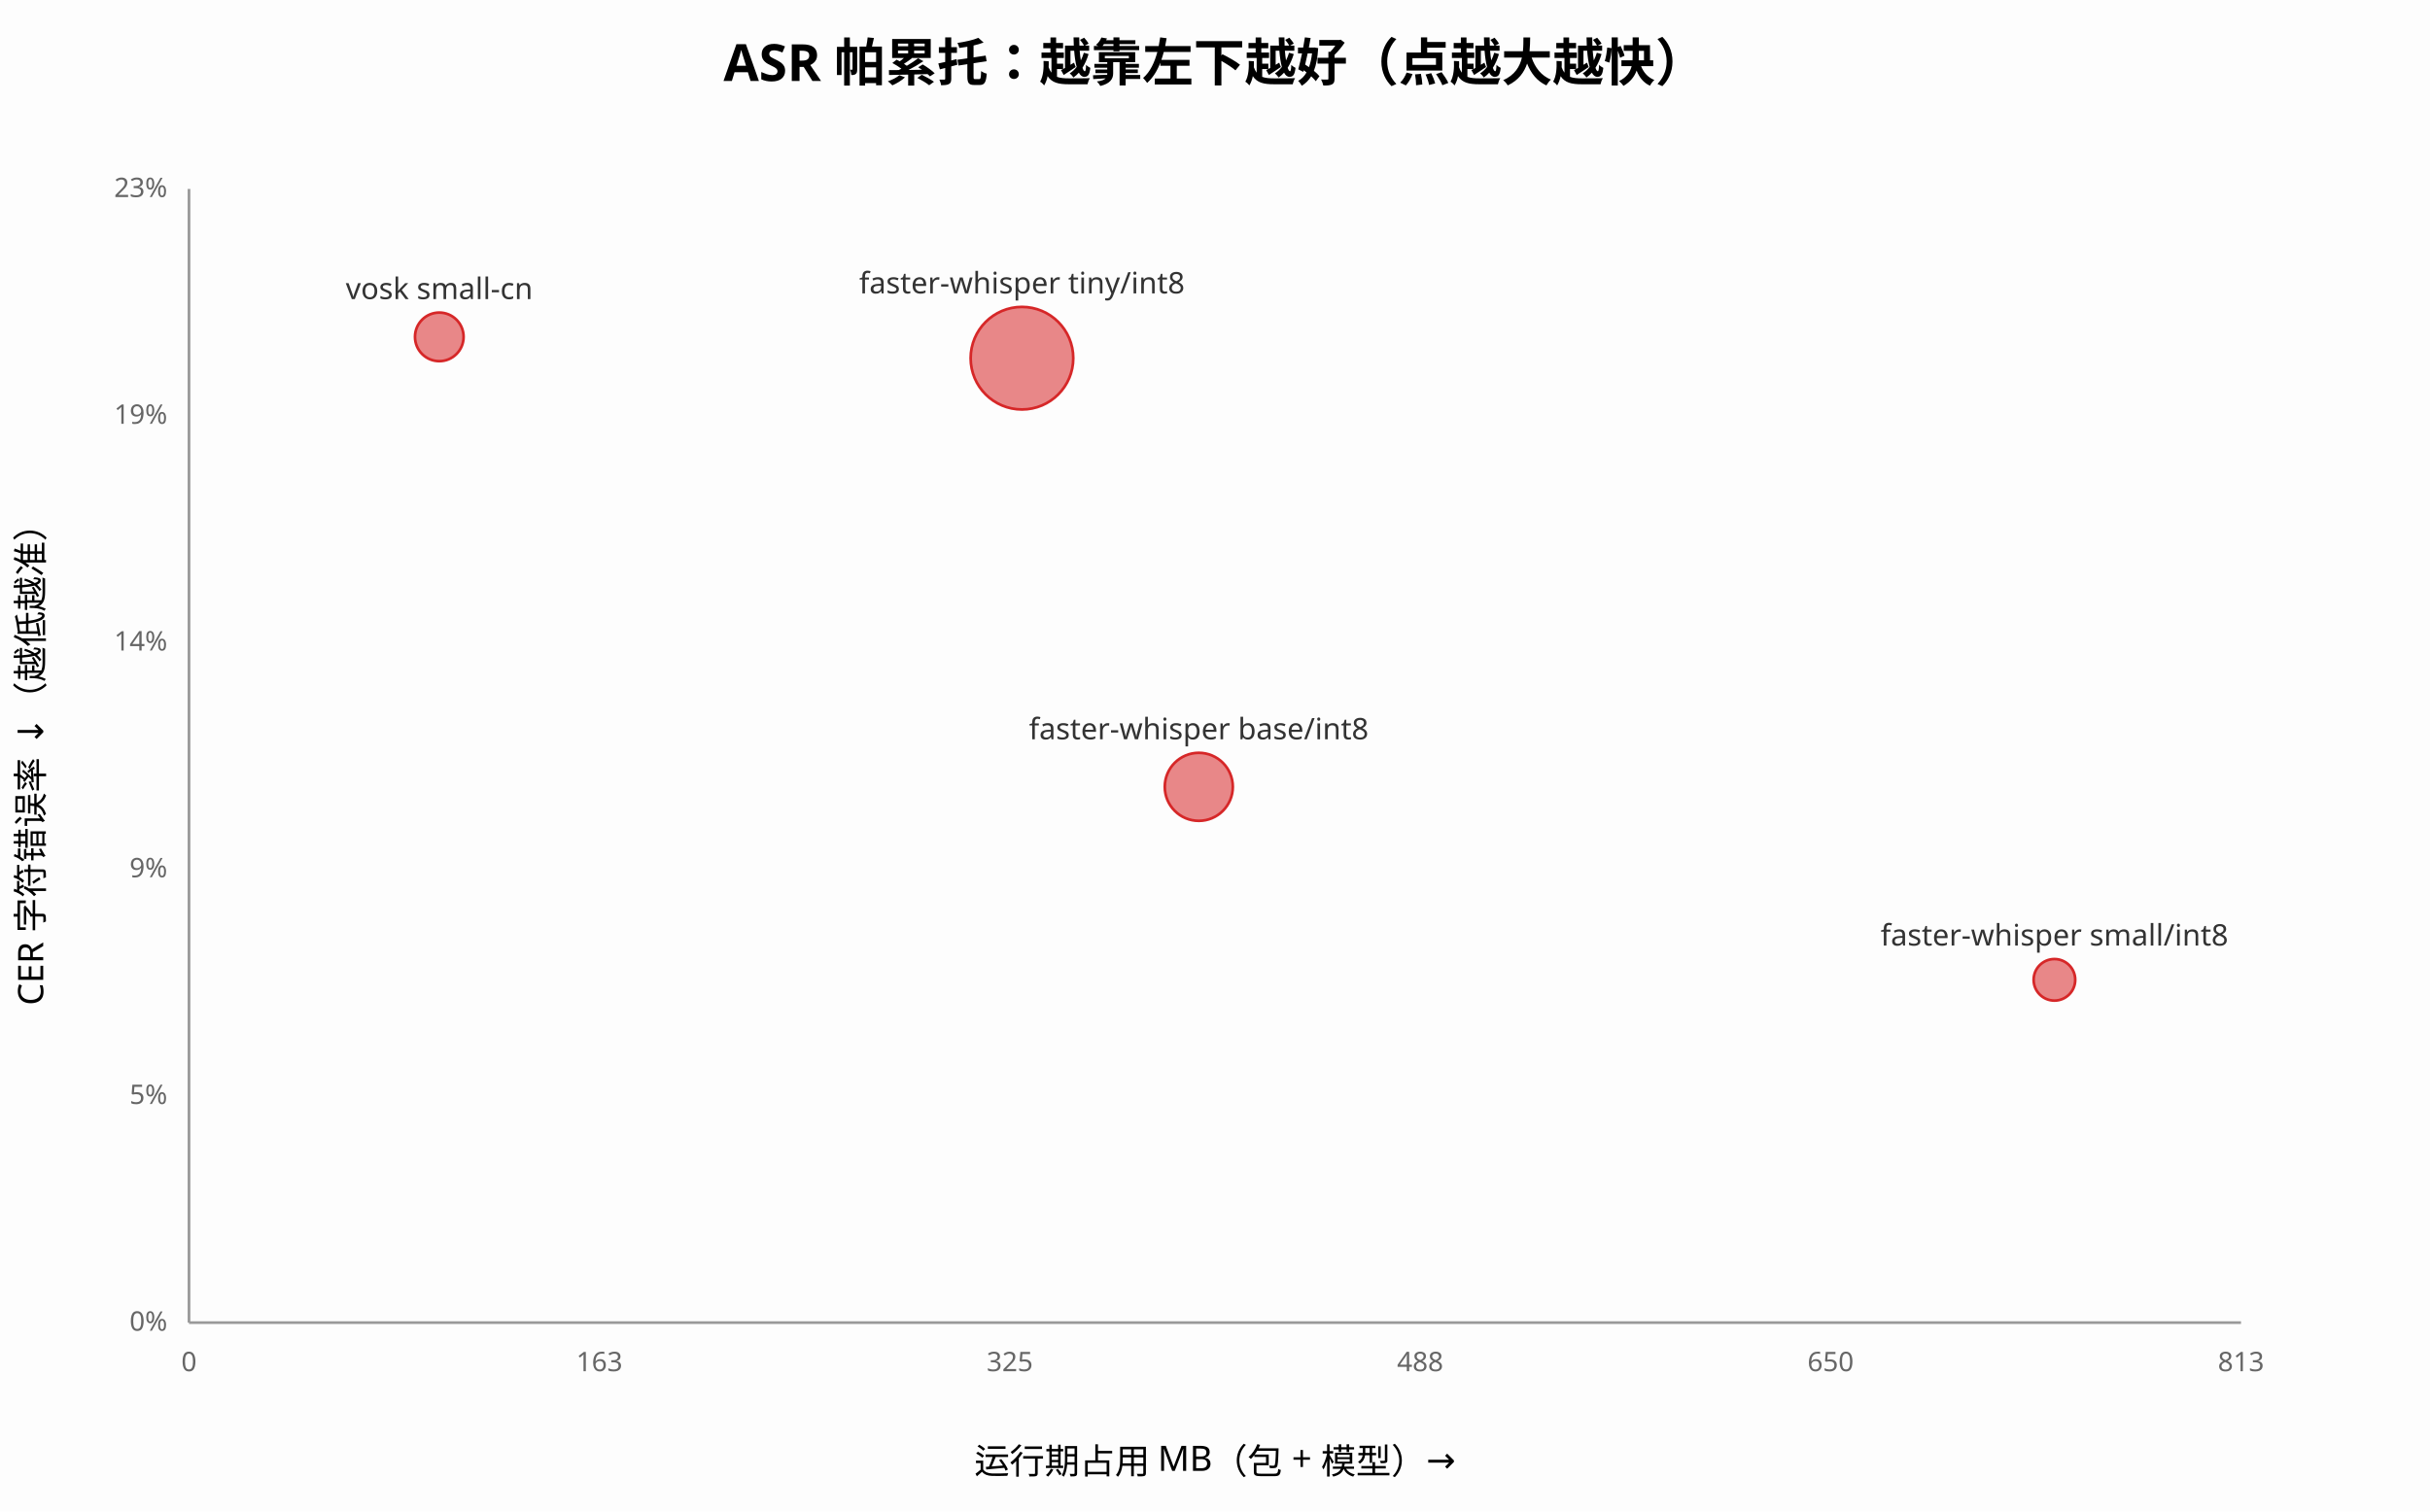
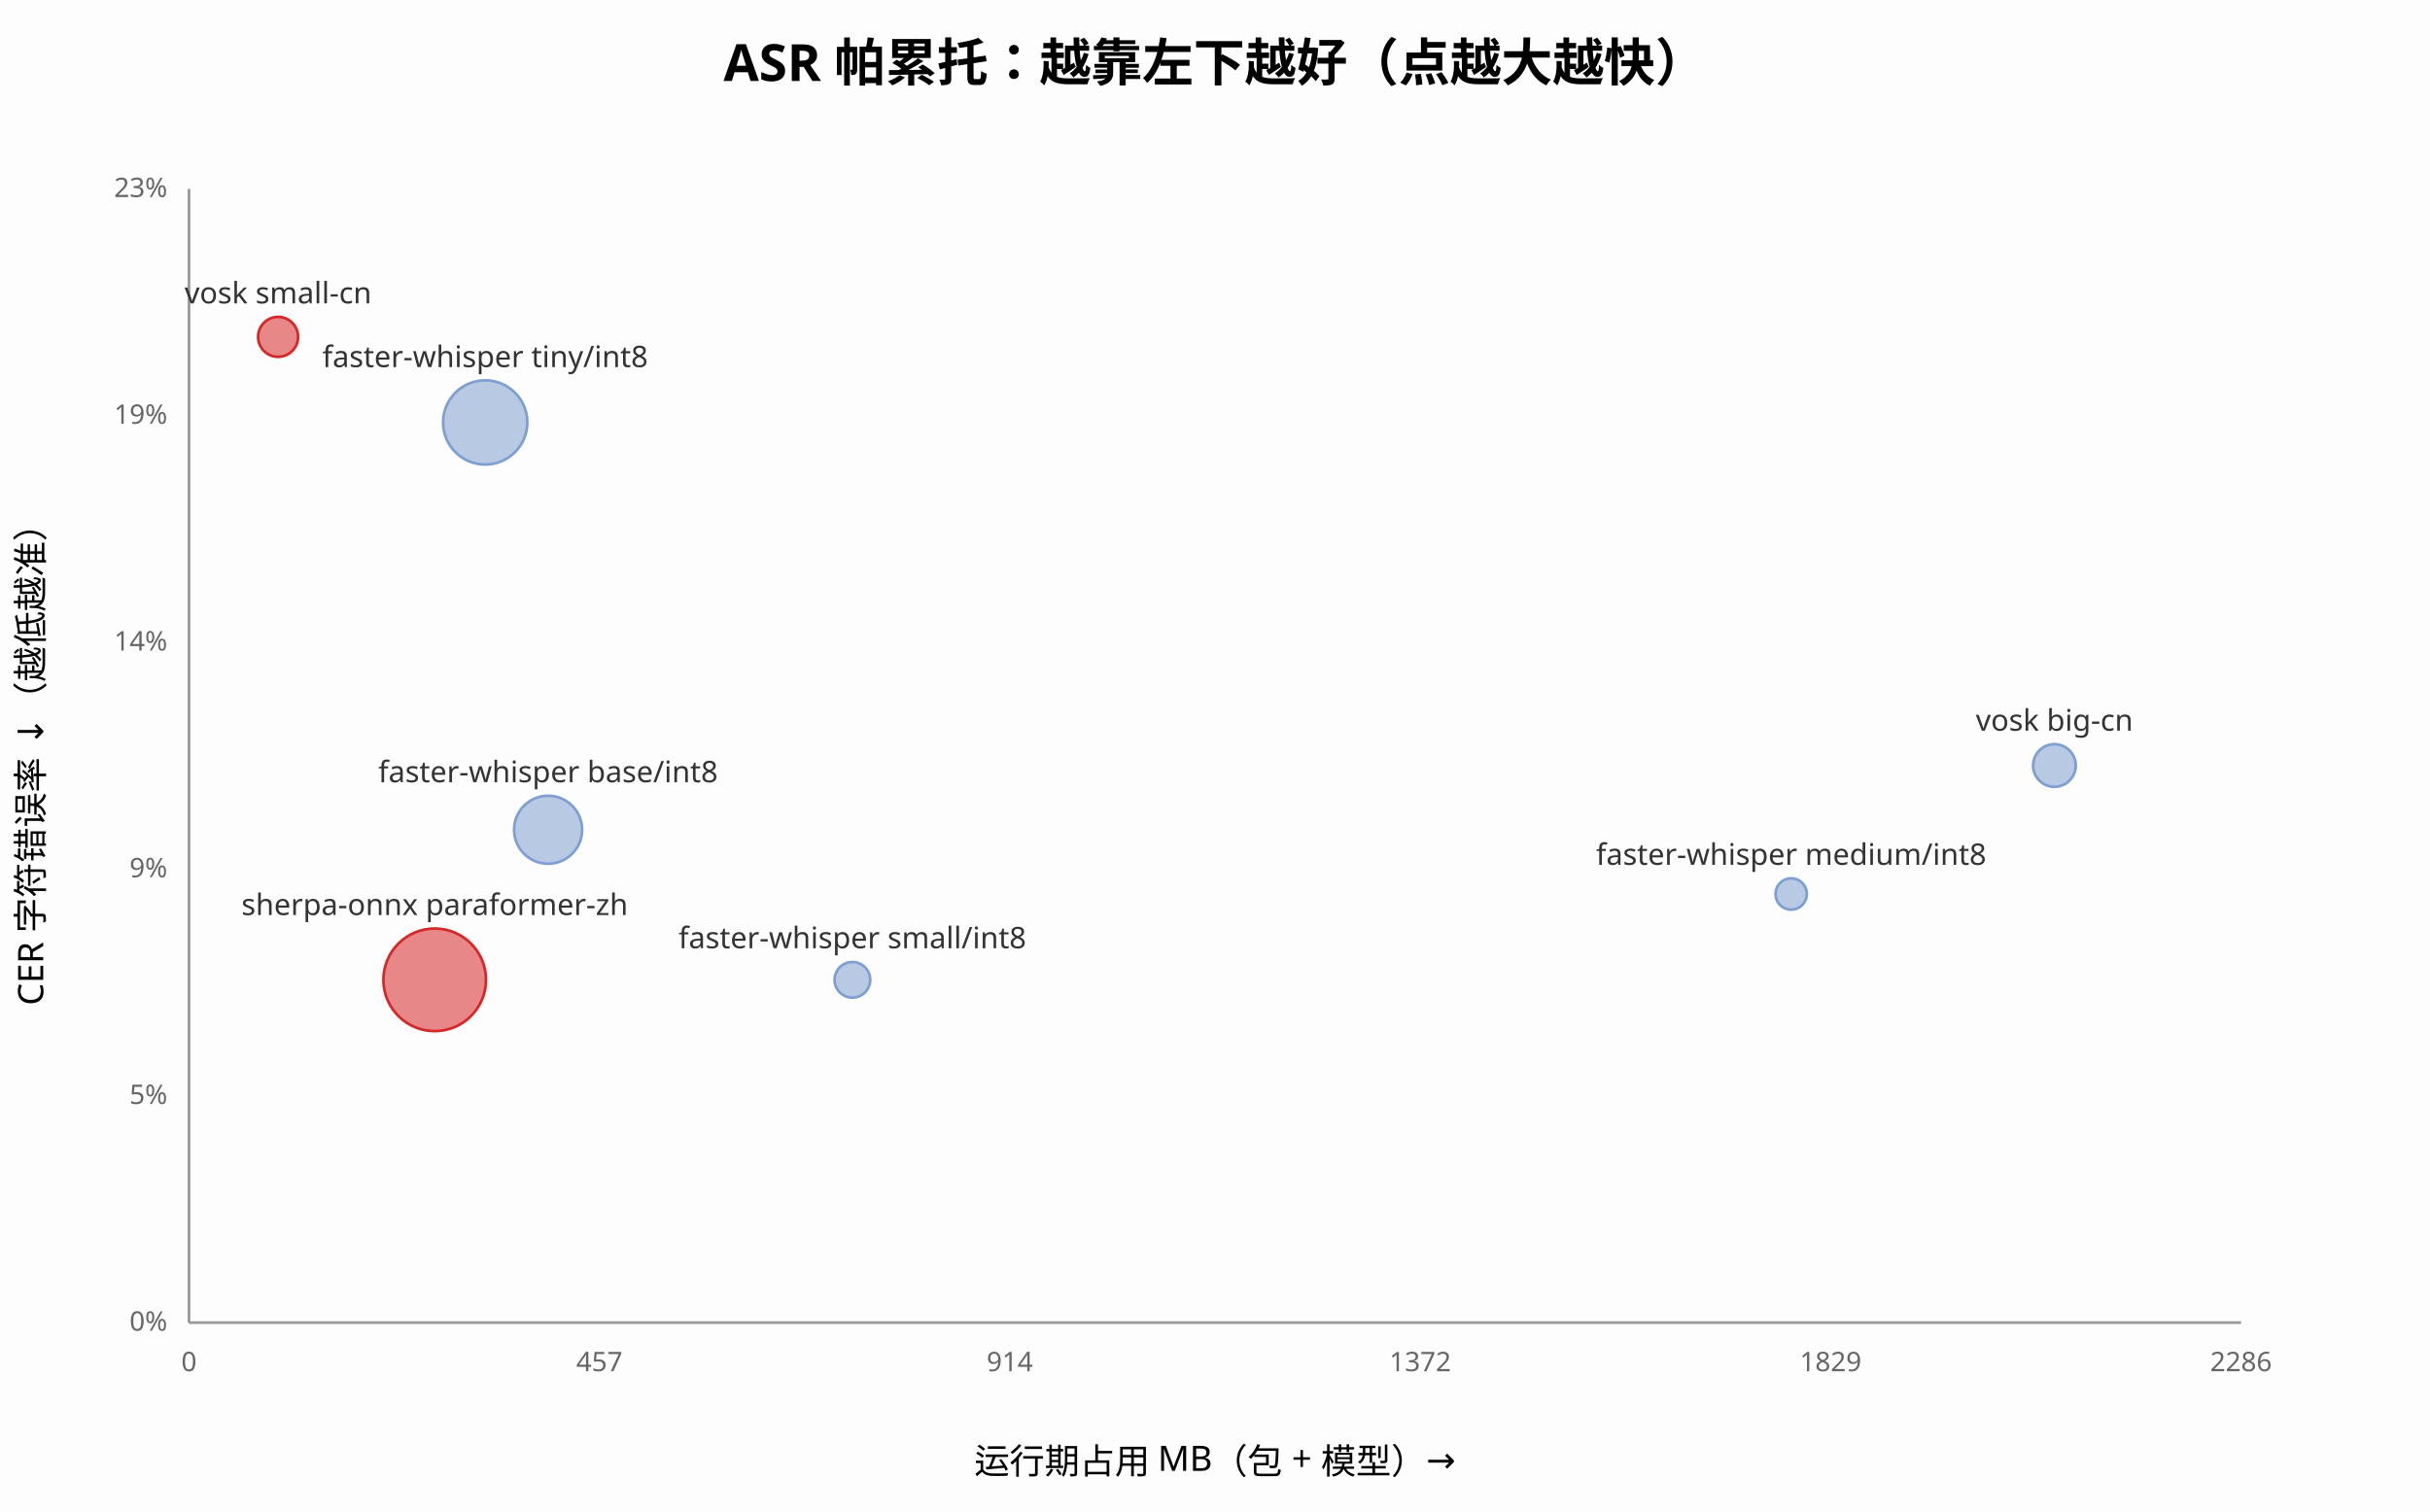
<svg xmlns="http://www.w3.org/2000/svg" width="900" height="560" viewBox="0 0 900 560" font-family="system-ui,sans-serif">
  <rect width="900" height="560" fill="#fdfdfd" />
  <text x="450.0" y="30" text-anchor="middle" font-size="19" font-weight="600">ASR 帕累托：越靠左下越好（点越大越快）</text>
  <text x="450.0" y="546" text-anchor="middle" font-size="13">运行期占用 MB（包 + 模型）→</text>
  <text x="16" y="280.0" font-size="13" transform="rotate(-90 16 280.0)" text-anchor="middle">CER 字符错误率 ↓（越低越准）</text>
  <line x1="70" y1="490" x2="830" y2="490" stroke="#999" />
  <line x1="70" y1="70" x2="70" y2="490" stroke="#999" />
-   <circle cx="378.5" cy="132.7" r="19.0" fill="#d62728" fill-opacity="0.55" stroke="#d62728" />
-   <text x="378.5" y="108.7" font-size="11" text-anchor="middle" fill="#333">faster-whisper tiny/int8</text>
-   <circle cx="444.0" cy="291.5" r="12.6" fill="#d62728" fill-opacity="0.55" stroke="#d62728" />
-   <text x="444.0" y="273.9" font-size="11" text-anchor="middle" fill="#333">faster-whisper base/int8</text>
-   <circle cx="760.9" cy="363.0" r="7.7" fill="#d62728" fill-opacity="0.55" stroke="#d62728" />
-   <text x="760.9" y="350.3" font-size="11" text-anchor="middle" fill="#333">faster-whisper small/int8</text>
-   <circle cx="162.7" cy="124.8" r="9.0" fill="#d62728" fill-opacity="0.55" stroke="#d62728" />
-   <text x="162.7" y="110.8" font-size="11" text-anchor="middle" fill="#333">vosk small-cn</text>
+   <circle cx="179.7" cy="156.5" r="15.6" fill="#7f9fd0" fill-opacity="0.55" stroke="#7f9fd0" />
+   <text x="179.7" y="136.0" font-size="11" text-anchor="middle" fill="#333">faster-whisper tiny/int8</text>
+   <circle cx="203.0" cy="307.4" r="12.6" fill="#7f9fd0" fill-opacity="0.55" stroke="#7f9fd0" />
+   <text x="203.0" y="289.8" font-size="11" text-anchor="middle" fill="#333">faster-whisper base/int8</text>
+   <circle cx="315.7" cy="363.0" r="6.6" fill="#7f9fd0" fill-opacity="0.55" stroke="#7f9fd0" />
+   <text x="315.7" y="351.3" font-size="11" text-anchor="middle" fill="#333">faster-whisper small/int8</text>
+   <circle cx="103.0" cy="124.8" r="7.4" fill="#d62728" fill-opacity="0.55" stroke="#d62728" />
+   <text x="103.0" y="112.4" font-size="11" text-anchor="middle" fill="#333">vosk small-cn</text>
+   <circle cx="760.9" cy="283.6" r="7.9" fill="#7f9fd0" fill-opacity="0.55" stroke="#7f9fd0" />
+   <text x="760.9" y="270.7" font-size="11" text-anchor="middle" fill="#333">vosk big-cn</text>
+   <circle cx="663.4" cy="331.2" r="5.8" fill="#7f9fd0" fill-opacity="0.55" stroke="#7f9fd0" />
+   <text x="663.4" y="320.4" font-size="11" text-anchor="middle" fill="#333">faster-whisper medium/int8</text>
+   <circle cx="161.0" cy="363.0" r="19.0" fill="#d62728" fill-opacity="0.55" stroke="#d62728" />
+   <text x="161.0" y="339.0" font-size="11" text-anchor="middle" fill="#333">sherpa-onnx paraformer-zh</text>
  <text x="70" y="508" font-size="10" text-anchor="middle" fill="#666">0</text>
  <text x="62" y="493" font-size="10" text-anchor="end" fill="#666">0%</text>
-   <text x="222" y="508" font-size="10" text-anchor="middle" fill="#666">163</text>
+   <text x="222" y="508" font-size="10" text-anchor="middle" fill="#666">457</text>
  <text x="62" y="409" font-size="10" text-anchor="end" fill="#666">5%</text>
-   <text x="374" y="508" font-size="10" text-anchor="middle" fill="#666">325</text>
+   <text x="374" y="508" font-size="10" text-anchor="middle" fill="#666">914</text>
  <text x="62" y="325" font-size="10" text-anchor="end" fill="#666">9%</text>
-   <text x="526" y="508" font-size="10" text-anchor="middle" fill="#666">488</text>
+   <text x="526" y="508" font-size="10" text-anchor="middle" fill="#666">1372</text>
  <text x="62" y="241" font-size="10" text-anchor="end" fill="#666">14%</text>
-   <text x="678" y="508" font-size="10" text-anchor="middle" fill="#666">650</text>
+   <text x="678" y="508" font-size="10" text-anchor="middle" fill="#666">1829</text>
  <text x="62" y="157" font-size="10" text-anchor="end" fill="#666">19%</text>
-   <text x="830" y="508" font-size="10" text-anchor="middle" fill="#666">813</text>
+   <text x="830" y="508" font-size="10" text-anchor="middle" fill="#666">2286</text>
  <text x="62" y="73" font-size="10" text-anchor="end" fill="#666">23%</text>
</svg>
